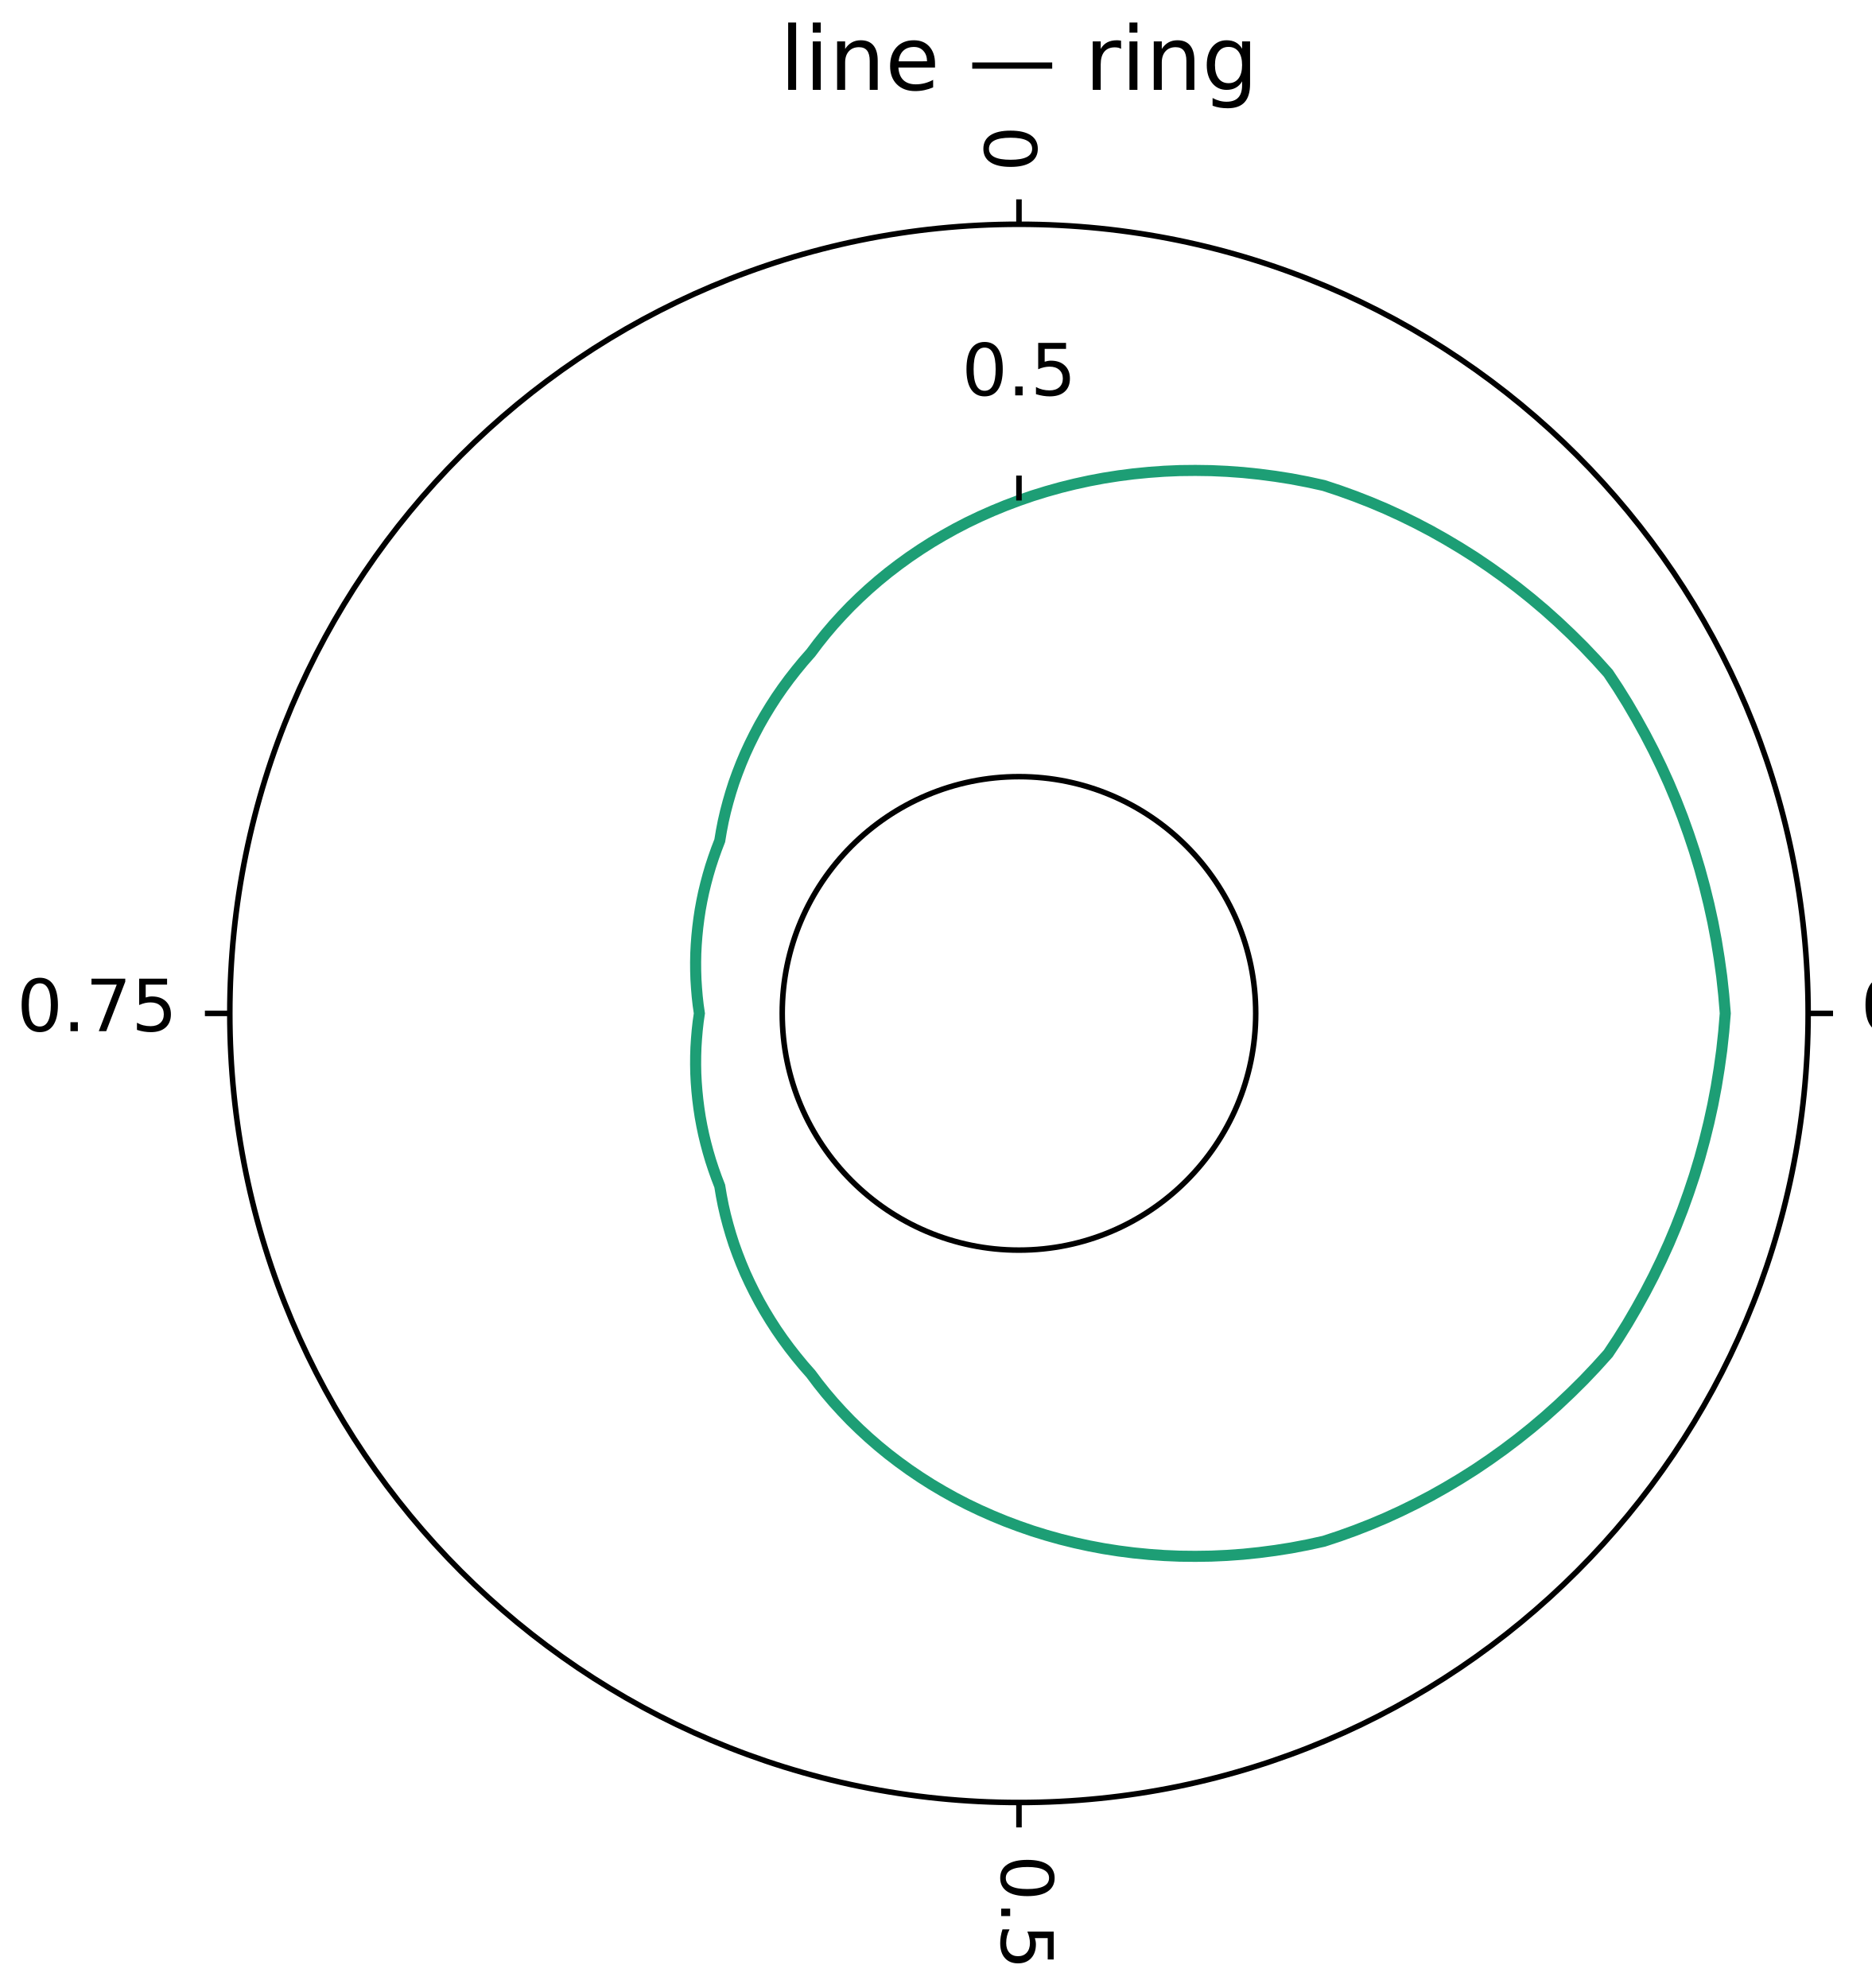
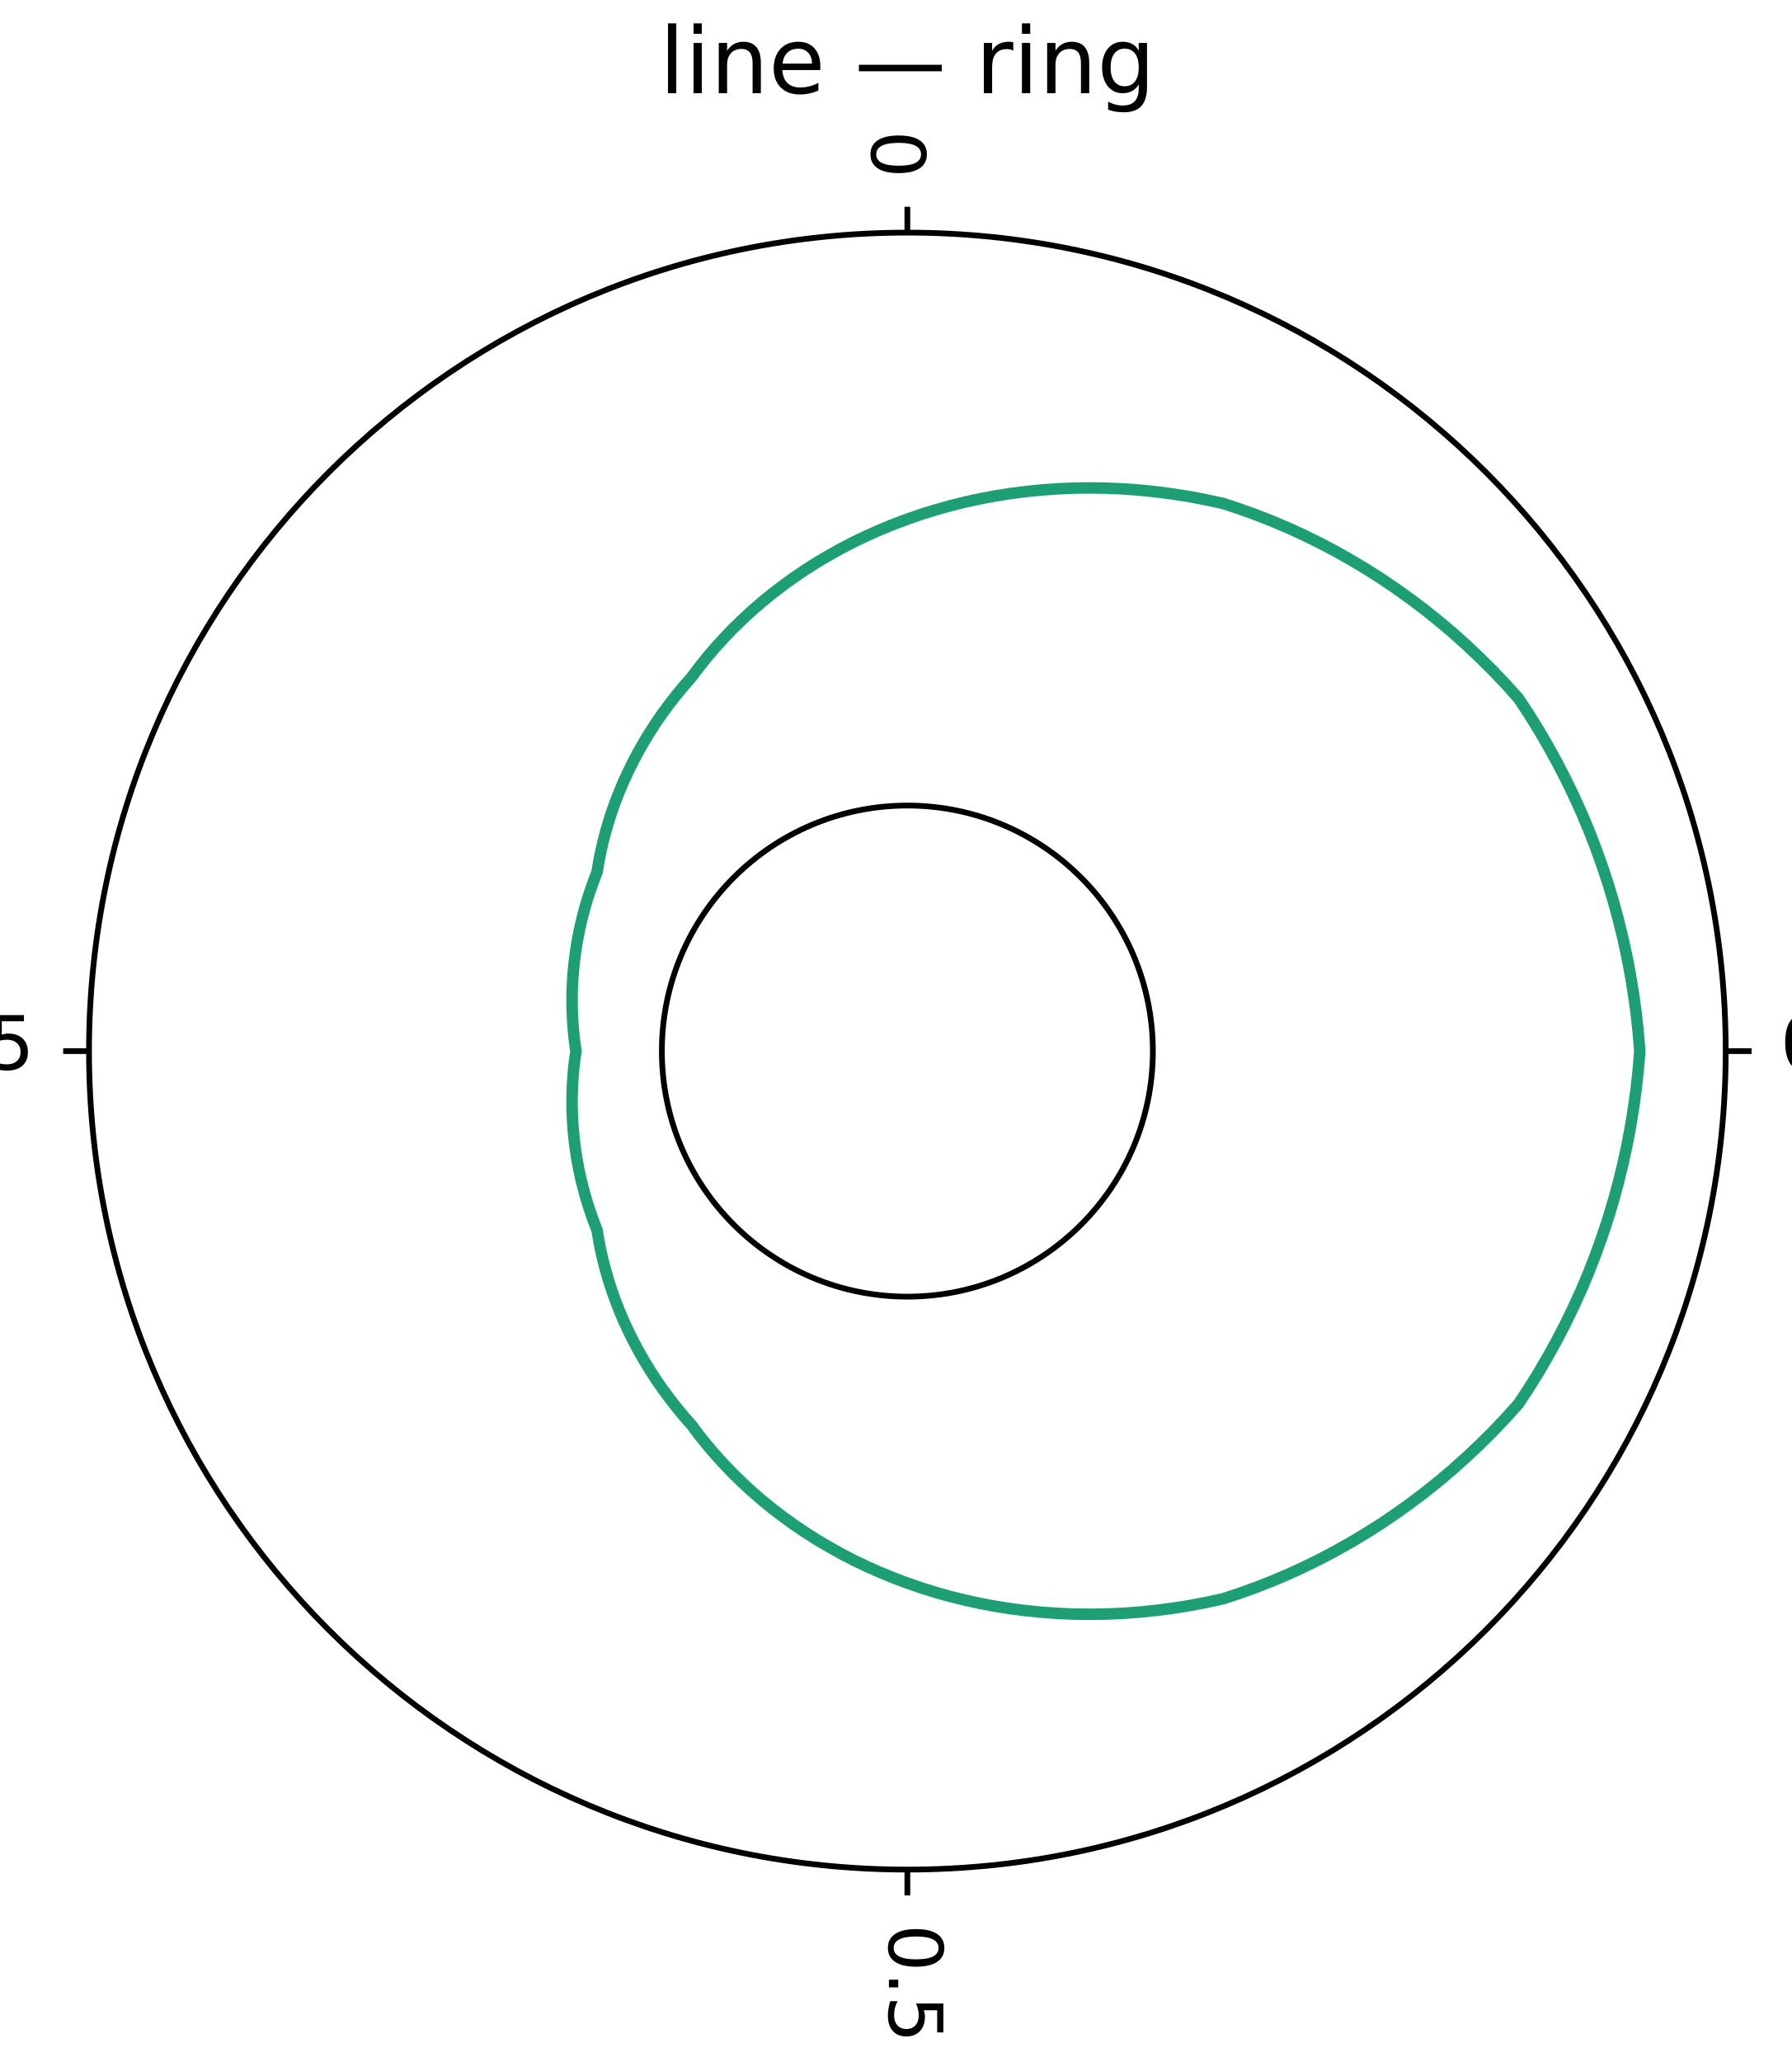
- <svg xmlns="http://www.w3.org/2000/svg" width="338" height="359" viewBox="0 0 338 359" font-family="DejaVu Sans, Bitstream Vera Sans, Verdana, Arial, sans-serif" font-size="11" style="background:#fff" data-plotlet-version="0.5.4" data-plotlet-schema="2" data-plotlet-kind="figure">
-   <g transform="translate(34,33)" data-plotlet-kind="panel" data-plotlet-title="line — ring" data-plotlet-xscale="linear" data-plotlet-yscale="linear" data-plotlet-xlim="0,1" data-plotlet-ylim="0,1" data-plotlet-panel-bbox="4,4,330,351" data-plotlet-data-area="30,29,300,300">
+ <svg xmlns="http://www.w3.org/2000/svg" width="312" height="359" viewBox="0 0 312 359" font-family="DejaVu Sans, Bitstream Vera Sans, Verdana, Arial, sans-serif" font-size="11" style="background:#fff" data-plotlet-version="0.5.5" data-plotlet-schema="2" data-plotlet-kind="figure">
+   <g transform="translate(8,33)" data-plotlet-kind="panel" data-plotlet-title="line — ring" data-plotlet-xscale="linear" data-plotlet-yscale="linear" data-plotlet-xlim="0,1" data-plotlet-ylim="0,1" data-plotlet-panel-bbox="4,4,304,351" data-plotlet-data-area="4,29,300,300">
    <defs>
      <clipPath id="pc0">
        <path d="M 7.50,150.00 A 142.50,142.50 0 1,0 292.50,150.00 A 142.50,142.50 0 1,0 7.50,150.00 Z M 107.25,150.00 A 42.75,42.75 0 1,0 192.75,150.00 A 42.75,42.75 0 1,0 107.25,150.00 Z" clip-rule="evenodd" />
      </clipPath>
    </defs>
    <g clip-path="url(#pc0)">
      <g class="plotlet-artist" data-plotlet-type="line" data-plotlet-index="0" data-plotlet-color="#1D9E75" data-plotlet-n="13" data-plotlet-x-min="0" data-plotlet-x-max="1" data-plotlet-y-min="0.15" data-plotlet-y-max="0.85">
        <path d="M150.00,57.38 L152.45,56.53 L154.94,55.76 L157.47,55.05 L160.05,54.41 L162.66,53.84 L165.31,53.34 L167.99,52.92 L170.71,52.57 L173.46,52.30 L176.23,52.10 L179.03,51.98 L181.86,51.95 L184.71,51.99 L187.57,52.12 L190.46,52.33 L193.35,52.63 L196.26,53.01 L199.18,53.47 L202.11,54.03 L205.04,54.67 L207.85,55.60 L210.65,56.61 L213.44,57.70 L216.21,58.87 L218.96,60.13 L221.69,61.47 L224.40,62.89 L227.08,64.40 L229.73,65.98 L232.36,67.64 L234.95,69.39 L237.50,71.21 L240.02,73.11 L242.50,75.09 L244.94,77.15 L247.33,79.29 L249.67,81.50 L251.97,83.78 L254.21,86.14 L256.40,88.57 L258.18,91.26 L259.89,94.01 L261.52,96.81 L263.09,99.65 L264.59,102.54 L266.01,105.47 L267.36,108.44 L268.63,111.46 L269.82,114.51 L270.93,117.60 L271.97,120.72 L272.92,123.87 L273.79,127.06 L274.58,130.27 L275.29,133.51 L275.91,136.77 L276.44,140.05 L276.90,143.35 L277.26,146.67 L277.54,150.00 L277.26,153.33 L276.90,156.65 L276.44,159.95 L275.91,163.23 L275.29,166.49 L274.58,169.73 L273.79,172.94 L272.92,176.13 L271.97,179.28 L270.93,182.40 L269.82,185.49 L268.63,188.54 L267.36,191.56 L266.01,194.53 L264.59,197.46 L263.09,200.35 L261.52,203.19 L259.89,205.99 L258.18,208.74 L256.40,211.43 L254.21,213.86 L251.97,216.22 L249.67,218.50 L247.33,220.71 L244.94,222.85 L242.50,224.91 L240.02,226.89 L237.50,228.79 L234.95,230.61 L232.36,232.36 L229.73,234.02 L227.08,235.60 L224.40,237.11 L221.69,238.53 L218.96,239.87 L216.21,241.13 L213.44,242.30 L210.65,243.39 L207.85,244.40 L205.04,245.33 L202.11,245.97 L199.18,246.53 L196.26,246.99 L193.35,247.37 L190.46,247.67 L187.57,247.88 L184.71,248.01 L181.86,248.05 L179.03,248.02 L176.23,247.90 L173.46,247.70 L170.71,247.43 L167.99,247.08 L165.31,246.66 L162.66,246.16 L160.05,245.59 L157.47,244.95 L154.94,244.24 L152.45,243.47 L150.00,242.62 L147.60,241.72 L145.24,240.75 L142.94,239.73 L140.68,238.65 L138.48,237.51 L136.33,236.31 L134.23,235.07 L132.19,233.77 L130.21,232.43 L128.29,231.04 L126.42,229.61 L124.61,228.13 L122.87,226.62 L121.19,225.07 L119.56,223.48 L118.01,221.86 L116.51,220.21 L115.08,218.53 L113.72,216.83 L112.42,215.10 L111.06,213.55 L109.76,211.97 L108.51,210.37 L107.32,208.75 L106.18,207.10 L105.11,205.44 L104.09,203.76 L103.12,202.06 L102.22,200.35 L101.37,198.63 L100.57,196.90 L99.84,195.17 L99.16,193.42 L98.53,191.68 L97.97,189.93 L97.46,188.17 L97.00,186.42 L96.60,184.68 L96.26,182.93 L95.97,181.19 L95.38,179.66 L94.83,178.11 L94.32,176.56 L93.86,175.00 L93.44,173.43 L93.06,171.86 L92.73,170.28 L92.44,168.70 L92.20,167.12 L92.00,165.54 L91.84,163.96 L91.72,162.39 L91.64,160.82 L91.61,159.25 L91.62,157.69 L91.67,156.13 L91.77,154.58 L91.90,153.04 L92.07,151.52 L92.29,150.00 L92.07,148.48 L91.90,146.96 L91.77,145.42 L91.67,143.87 L91.62,142.31 L91.61,140.75 L91.64,139.18 L91.72,137.61 L91.84,136.04 L92.00,134.46 L92.20,132.88 L92.44,131.30 L92.73,129.72 L93.06,128.14 L93.44,126.57 L93.86,125.00 L94.32,123.44 L94.83,121.89 L95.38,120.34 L95.97,118.81 L96.26,117.07 L96.60,115.32 L97.00,113.58 L97.46,111.83 L97.97,110.07 L98.53,108.32 L99.16,106.58 L99.84,104.83 L100.57,103.10 L101.37,101.37 L102.22,99.65 L103.12,97.94 L104.09,96.24 L105.11,94.56 L106.18,92.90 L107.32,91.25 L108.51,89.63 L109.76,88.03 L111.06,86.45 L112.42,84.90 L113.72,83.17 L115.08,81.47 L116.51,79.79 L118.01,78.14 L119.56,76.52 L121.19,74.93 L122.87,73.38 L124.61,71.87 L126.42,70.39 L128.29,68.96 L130.21,67.57 L132.19,66.23 L134.23,64.93 L136.33,63.69 L138.48,62.49 L140.68,61.35 L142.94,60.27 L145.24,59.25 L147.60,58.28 L150.00,57.38" fill="none" stroke="#1D9E75" stroke-width="2.00" />
      </g>
    </g>
    <line x1="150.00" x2="150.00" y1="7.50" y2="3.00" stroke="#000000" stroke-width="1.00" />
    <g transform="rotate(-90.00 153.21 -6.14)">
      <path d="M153.20 -14.77Q152.21 -14.77 151.71 -13.79Q151.22 -12.82 151.22 -10.86Q151.22 -8.92 151.71 -7.94Q152.21 -6.97 153.20 -6.97Q154.20 -6.97 154.70 -7.94Q155.20 -8.92 155.20 -10.86Q155.20 -12.82 154.70 -13.79Q154.20 -14.77 153.20 -14.77ZM153.20 -15.78Q154.80 -15.78 155.64 -14.52Q156.48 -13.26 156.48 -10.86Q156.48 -8.47 155.64 -7.21Q154.80 -5.95 153.20 -5.95Q151.61 -5.95 150.77 -7.21Q149.93 -8.47 149.93 -10.86Q149.93 -13.26 150.77 -14.52Q151.61 -15.78 153.20 -15.78Z" fill="#000" />
    </g>
    <line x1="292.50" x2="297.00" y1="150.00" y2="150.00" stroke="#000000" stroke-width="1.00" />
    <path d="M306.13 144.57Q305.14 144.57 304.64 145.55Q304.15 146.52 304.15 148.48Q304.15 150.43 304.64 151.40Q305.14 152.37 306.13 152.37Q307.13 152.37 307.63 151.40Q308.13 150.43 308.13 148.48Q308.13 146.52 307.63 145.55Q307.13 144.57 306.13 144.57ZM306.13 143.56Q307.73 143.56 308.57 144.82Q309.41 146.08 309.41 148.48Q309.41 150.87 308.57 152.13Q307.73 153.39 306.13 153.39Q304.54 153.39 303.70 152.13Q302.86 150.87 302.86 148.48Q302.86 146.08 303.70 144.82Q304.54 143.56 306.13 143.56ZM311.66 151.59H313.00V153.21H311.66ZM316.90 152.13H321.37V153.21H315.36V152.13Q316.09 151.37 317.35 150.10Q318.61 148.83 318.93 148.46Q319.54 147.77 319.79 147.29Q320.03 146.81 320.03 146.34Q320.03 145.59 319.50 145.11Q318.97 144.64 318.12 144.64Q317.52 144.64 316.85 144.85Q316.18 145.06 315.42 145.48V144.19Q316.19 143.87 316.87 143.72Q317.54 143.56 318.10 143.56Q319.57 143.56 320.45 144.29Q321.32 145.03 321.32 146.26Q321.32 146.85 321.10 147.37Q320.88 147.89 320.31 148.60Q320.15 148.79 319.30 149.67Q318.45 150.55 316.90 152.13ZM324.08 143.73H329.11V144.81H325.25V147.13Q325.53 147.04 325.81 146.99Q326.09 146.94 326.37 146.94Q327.96 146.94 328.88 147.81Q329.81 148.68 329.81 150.17Q329.81 151.69 328.86 152.54Q327.90 153.39 326.17 153.39Q325.58 153.39 324.96 153.29Q324.34 153.19 323.68 152.98V151.69Q324.25 152.01 324.86 152.16Q325.47 152.31 326.15 152.31Q327.24 152.31 327.89 151.73Q328.53 151.16 328.53 150.17Q328.53 149.17 327.89 148.60Q327.24 148.02 326.15 148.02Q325.63 148.02 325.12 148.13Q324.61 148.25 324.08 148.49Z" fill="#000" />
    <line x1="150.00" x2="150.00" y1="292.50" y2="297.00" stroke="#000000" stroke-width="1.00" />
    <g transform="rotate(90.00 146.79 312.34)">
      <path d="M140.59 303.70Q139.60 303.70 139.10 304.68Q138.60 305.65 138.60 307.61Q138.60 309.56 139.10 310.53Q139.60 311.51 140.59 311.51Q141.59 311.51 142.08 310.53Q142.58 309.56 142.58 307.61Q142.58 305.65 142.08 304.68Q141.59 303.70 140.59 303.70ZM140.59 302.69Q142.18 302.69 143.02 303.95Q143.86 305.21 143.86 307.61Q143.86 310.00 143.02 311.26Q142.18 312.52 140.59 312.52Q139.00 312.52 138.16 311.26Q137.31 310.00 137.31 307.61Q137.31 305.21 138.16 303.95Q139.00 302.69 140.59 302.69ZM146.12 310.72H147.46V312.34H146.12ZM150.26 302.86H155.30V303.94H151.44V306.26Q151.72 306.17 152.00 306.12Q152.28 306.07 152.55 306.07Q154.14 306.07 155.07 306.94Q156.00 307.81 156.00 309.30Q156.00 310.83 155.04 311.67Q154.09 312.52 152.36 312.52Q151.76 312.52 151.14 312.42Q150.52 312.32 149.86 312.11V310.83Q150.43 311.14 151.04 311.29Q151.65 311.44 152.33 311.44Q153.43 311.44 154.07 310.86Q154.71 310.29 154.71 309.30Q154.71 308.31 154.07 307.73Q153.43 307.15 152.33 307.15Q151.82 307.15 151.31 307.27Q150.80 307.38 150.26 307.62Z" fill="#000" />
    </g>
    <line x1="7.50" x2="3.00" y1="150.00" y2="150.00" stroke="#000000" stroke-width="1.00" />
    <path d="M-26.81 144.57Q-27.80 144.57 -28.30 145.55Q-28.80 146.52 -28.80 148.48Q-28.80 150.43 -28.30 151.40Q-27.80 152.37 -26.81 152.37Q-25.82 152.37 -25.32 151.40Q-24.82 150.43 -24.82 148.48Q-24.82 146.52 -25.32 145.55Q-25.82 144.57 -26.81 144.57ZM-26.81 143.56Q-25.22 143.56 -24.38 144.82Q-23.54 146.08 -23.54 148.48Q-23.54 150.87 -24.38 152.13Q-25.22 153.39 -26.81 153.39Q-28.41 153.39 -29.25 152.13Q-30.09 150.87 -30.09 148.48Q-30.09 146.08 -29.25 144.82Q-28.41 143.56 -26.81 143.56ZM-21.28 151.59H-19.94V153.21H-21.28ZM-17.48 143.73H-11.38V144.27L-14.82 153.21H-16.16L-12.92 144.81H-17.48ZM-8.87 143.73H-3.83V144.81H-7.69V147.13Q-7.41 147.04 -7.14 146.99Q-6.86 146.94 -6.58 146.94Q-4.99 146.94 -4.06 147.81Q-3.14 148.68 -3.14 150.17Q-3.14 151.69 -4.09 152.54Q-5.04 153.39 -6.77 153.39Q-7.37 153.39 -7.99 153.29Q-8.61 153.19 -9.27 152.98V151.69Q-8.70 152.01 -8.09 152.16Q-7.48 152.31 -6.80 152.31Q-5.70 152.31 -5.06 151.73Q-4.42 151.16 -4.42 150.17Q-4.42 149.17 -5.06 148.60Q-5.70 148.02 -6.80 148.02Q-7.31 148.02 -7.82 148.13Q-8.33 148.25 -8.87 148.49Z" fill="#000" />
    <circle cx="150.00" cy="150.00" r="42.75" fill="none" stroke="#000000" stroke-width="1.00" />
    <circle cx="150.00" cy="150.00" r="142.50" fill="none" stroke="#000000" stroke-width="1.00" />
-     <line x1="150.00" x2="150.00" y1="57.38" y2="52.88" stroke="#000000" stroke-width="1.00" />
-     <path d="M143.80 29.77Q142.80 29.77 142.31 30.74Q141.81 31.71 141.81 33.67Q141.81 35.62 142.31 36.59Q142.80 37.57 143.80 37.57Q144.79 37.57 145.29 36.59Q145.79 35.62 145.79 33.67Q145.79 31.71 145.29 30.74Q144.79 29.77 143.80 29.77ZM143.80 28.75Q145.39 28.75 146.23 30.01Q147.07 31.27 147.07 33.67Q147.07 36.06 146.23 37.32Q145.39 38.58 143.80 38.58Q142.20 38.58 141.36 37.32Q140.52 36.06 140.52 33.67Q140.52 31.27 141.36 30.01Q142.20 28.75 143.80 28.75ZM149.32 36.79H150.66V38.40H149.32ZM153.47 28.92H158.50V30.00H154.64V32.32Q154.92 32.23 155.20 32.18Q155.48 32.13 155.76 32.13Q157.35 32.13 158.27 33.00Q159.20 33.87 159.20 35.36Q159.20 36.89 158.25 37.73Q157.30 38.58 155.56 38.58Q154.97 38.58 154.35 38.48Q153.73 38.38 153.07 38.18V36.89Q153.64 37.20 154.25 37.35Q154.86 37.50 155.54 37.50Q156.64 37.50 157.28 36.93Q157.92 36.35 157.92 35.36Q157.92 34.37 157.28 33.79Q156.64 33.21 155.54 33.21Q155.02 33.21 154.51 33.33Q154.00 33.44 153.47 33.68Z" fill="#000" />
    <path d="M108.32 -28.93H109.76V-16.77H108.32ZM112.77 -25.52H114.21V-16.77H112.77ZM112.77 -28.93H114.21V-27.11H112.77ZM124.49 -22.05V-16.77H123.05V-22.01Q123.05 -23.25 122.57 -23.87Q122.08 -24.48 121.11 -24.48Q119.95 -24.48 119.28 -23.74Q118.61 -23.00 118.61 -21.72V-16.77H117.16V-25.52H118.61V-24.16Q119.12 -24.95 119.82 -25.34Q120.52 -25.73 121.43 -25.73Q122.94 -25.73 123.71 -24.80Q124.49 -23.87 124.49 -22.05ZM134.84 -21.51V-20.80H128.23Q128.32 -19.32 129.12 -18.54Q129.93 -17.77 131.36 -17.77Q132.18 -17.77 132.96 -17.97Q133.74 -18.17 134.50 -18.58V-17.22Q133.73 -16.89 132.92 -16.72Q132.11 -16.55 131.27 -16.55Q129.18 -16.55 127.95 -17.77Q126.73 -18.98 126.73 -21.06Q126.73 -23.21 127.89 -24.47Q129.05 -25.73 131.02 -25.73Q132.79 -25.73 133.81 -24.60Q134.84 -23.46 134.84 -21.51ZM133.40 -21.93Q133.39 -23.11 132.74 -23.81Q132.10 -24.52 131.04 -24.52Q129.83 -24.52 129.11 -23.84Q128.39 -23.16 128.28 -21.92ZM141.56 -21.72H156.00V-20.59H141.56ZM168.44 -24.18Q168.20 -24.32 167.91 -24.39Q167.63 -24.45 167.29 -24.45Q166.07 -24.45 165.41 -23.66Q164.76 -22.87 164.76 -21.38V-16.77H163.32V-25.52H164.76V-24.16Q165.21 -24.96 165.94 -25.35Q166.67 -25.73 167.71 -25.73Q167.86 -25.73 168.04 -25.71Q168.21 -25.70 168.43 -25.66ZM169.95 -25.52H171.39V-16.77H169.95ZM169.95 -28.93H171.39V-27.11H169.95ZM181.67 -22.05V-16.77H180.23V-22.01Q180.23 -23.25 179.75 -23.87Q179.26 -24.48 178.29 -24.48Q177.13 -24.48 176.46 -23.74Q175.79 -23.00 175.79 -21.72V-16.77H174.34V-25.52H175.79V-24.16Q176.30 -24.95 177.00 -25.34Q177.70 -25.73 178.61 -25.73Q180.12 -25.73 180.89 -24.80Q181.67 -23.87 181.67 -22.05ZM190.29 -21.25Q190.29 -22.81 189.65 -23.67Q189.00 -24.53 187.84 -24.53Q186.68 -24.53 186.04 -23.67Q185.39 -22.81 185.39 -21.25Q185.39 -19.70 186.04 -18.84Q186.68 -17.98 187.84 -17.98Q189.00 -17.98 189.65 -18.84Q190.29 -19.70 190.29 -21.25ZM191.73 -17.86Q191.73 -15.62 190.74 -14.54Q189.75 -13.45 187.70 -13.45Q186.94 -13.45 186.27 -13.56Q185.60 -13.67 184.96 -13.91V-15.30Q185.60 -14.96 186.21 -14.80Q186.83 -14.63 187.47 -14.63Q188.89 -14.63 189.59 -15.37Q190.29 -16.11 190.29 -17.60V-18.31Q189.85 -17.54 189.15 -17.16Q188.46 -16.77 187.49 -16.77Q185.88 -16.77 184.89 -18.00Q183.91 -19.23 183.91 -21.25Q183.91 -23.28 184.89 -24.51Q185.88 -25.73 187.49 -25.73Q188.46 -25.73 189.15 -25.35Q189.85 -24.97 190.29 -24.20V-25.52H191.73Z" fill="#000" />
  </g>
</svg>
